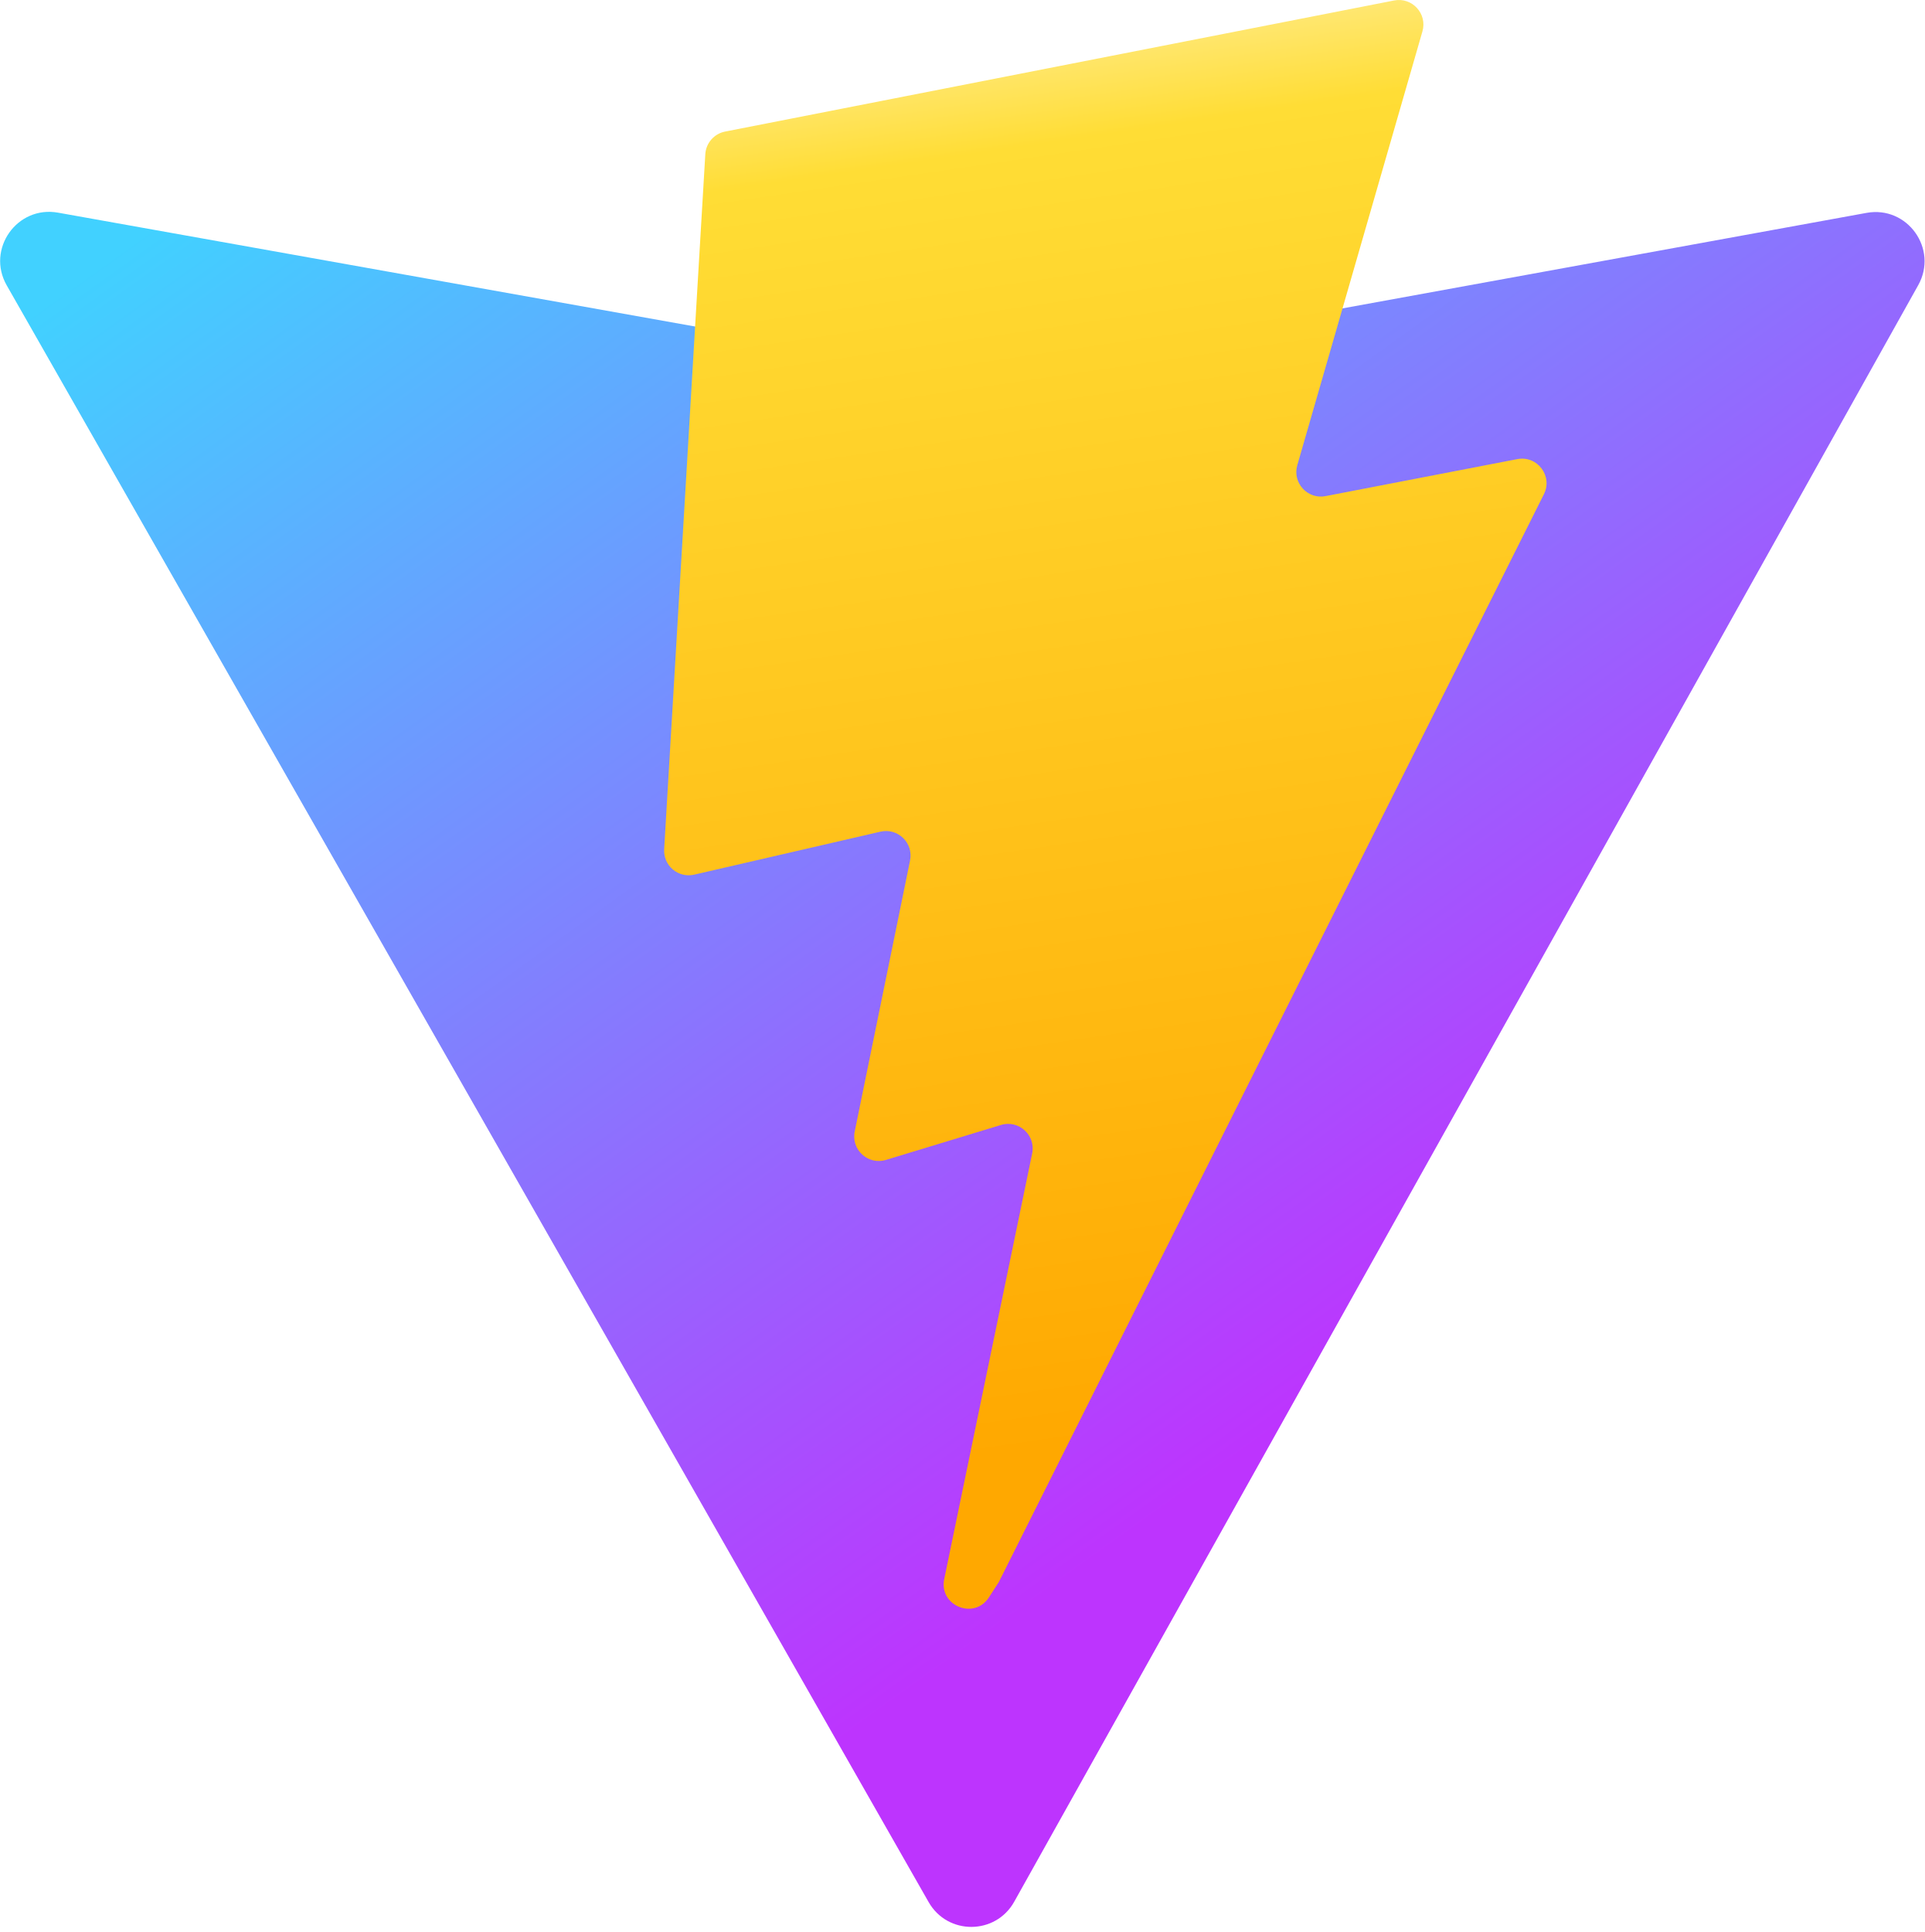
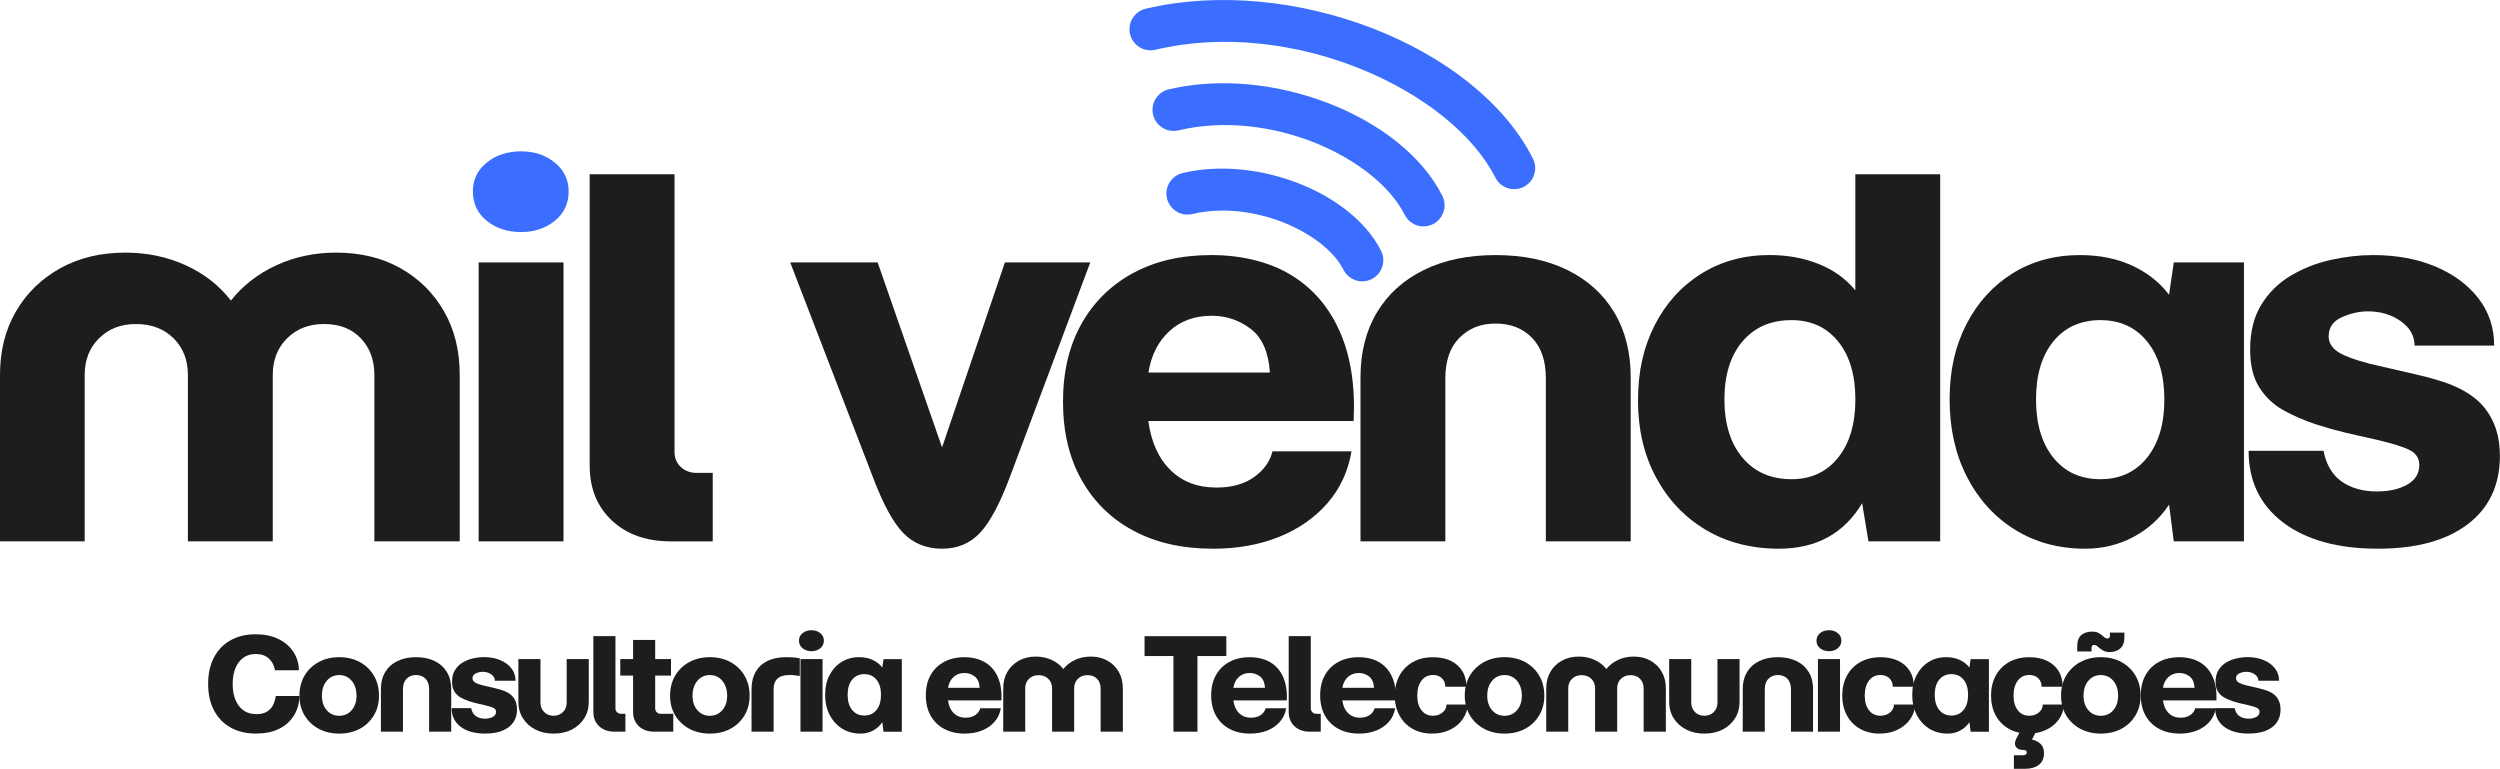
- <svg xmlns="http://www.w3.org/2000/svg" aria-hidden="true" role="img" class="iconify iconify--logos" width="31.88" height="32" preserveAspectRatio="xMidYMid meet" viewBox="0 0 256 257">
+ <svg xmlns="http://www.w3.org/2000/svg" id="Camada_2" data-name="Camada 2" viewBox="0 0 589.53 181.28">
  <defs>
-     <linearGradient id="IconifyId1813088fe1fbc01fb466" x1="-.828%" x2="57.636%" y1="7.652%" y2="78.411%">
-       <stop offset="0%" stop-color="#41D1FF" />
-       <stop offset="100%" stop-color="#BD34FE" />
-     </linearGradient>
-     <linearGradient id="IconifyId1813088fe1fbc01fb467" x1="43.376%" x2="50.316%" y1="2.242%" y2="89.03%">
-       <stop offset="0%" stop-color="#FFEA83" />
-       <stop offset="8.333%" stop-color="#FFDD35" />
-       <stop offset="100%" stop-color="#FFA800" />
-     </linearGradient>
+     <style>
+       .cls-1 {
+         fill: #3b6eff;
+       }
+ 
+       .cls-2 {
+         fill: #1d1d1b;
+       }
+     </style>
  </defs>
-   <path fill="url(#IconifyId1813088fe1fbc01fb466)" d="M255.153 37.938L134.897 252.976c-2.483 4.44-8.862 4.466-11.382.048L.875 37.958c-2.746-4.814 1.371-10.646 6.827-9.67l120.385 21.517a6.537 6.537 0 0 0 2.322-.004l117.867-21.483c5.438-.991 9.574 4.796 6.877 9.62Z" />
-   <path fill="url(#IconifyId1813088fe1fbc01fb467)" d="M185.432.063L96.44 17.501a3.268 3.268 0 0 0-2.634 3.014l-5.474 92.456a3.268 3.268 0 0 0 3.997 3.378l24.777-5.718c2.318-.535 4.413 1.507 3.936 3.838l-7.361 36.047c-.495 2.426 1.782 4.5 4.151 3.78l15.304-4.649c2.372-.72 4.652 1.36 4.15 3.788l-11.698 56.621c-.732 3.542 3.979 5.473 5.943 2.437l1.313-2.028l72.516-144.72c1.215-2.423-.88-5.186-3.54-4.672l-25.505 4.922c-2.396.462-4.435-1.77-3.759-4.114l16.646-57.705c.677-2.35-1.37-4.583-3.769-4.113Z" />
+   <g id="elementos">
+     <g>
+       <path class="cls-2" d="M0,127.66v-39.24c0-5.69,1.25-10.69,3.77-15,2.51-4.31,5.99-7.69,10.43-10.16,4.45-2.46,9.55-3.69,15.31-3.69,5.19,0,9.96,1,14.32,3,4.36,2,7.9,4.77,10.62,8.31,2.8-3.54,6.36-6.31,10.68-8.31,4.32-2,9.03-3,14.14-3,5.76,0,10.82,1.23,15.19,3.69,4.36,2.46,7.78,5.85,10.25,10.16,2.47,4.31,3.7,9.31,3.7,15v39.24h-20.13v-39.24c0-3.54-1.07-6.42-3.21-8.66-2.14-2.23-5.02-3.35-8.64-3.35s-6.44,1.12-8.71,3.35c-2.26,2.23-3.4,5.12-3.4,8.66v39.24h-20.01v-39.24c0-3.54-1.13-6.42-3.4-8.66-2.27-2.23-5.21-3.35-8.83-3.35s-6.44,1.12-8.71,3.35c-2.27,2.23-3.4,5.12-3.4,8.66v39.24H0Z" />
+       <path class="cls-1" d="M122.87,54.72c-3.21,0-5.91-.88-8.09-2.65-2.18-1.77-3.27-4.08-3.27-6.92s1.09-5.04,3.27-6.81c2.18-1.77,4.88-2.65,8.09-2.65s5.78.89,7.96,2.65c2.18,1.77,3.27,4.04,3.27,6.81s-1.09,5.16-3.27,6.92c-2.18,1.77-4.84,2.65-7.96,2.65Z" />
+       <rect class="cls-2" x="112.87" y="61.88" width="20.01" height="65.78" />
+       <path class="cls-2" d="M158.19,127.66c-5.76,0-10.39-1.63-13.89-4.91-3.5-3.27-5.25-7.6-5.25-12.98V41.1h20.01v65.44c0,1.46.49,2.65,1.48,3.58.99.92,2.22,1.39,3.7,1.39h3.83v16.16h-9.88Z" />
+       <path class="cls-2" d="M222.15,129.39c-3.7,0-6.75-1.23-9.14-3.69-2.39-2.46-4.78-6.85-7.16-13.16l-19.51-50.66h20.62l15.19,43.62,14.82-43.62h20.13l-18.89,50.43c-2.39,6.39-4.75,10.83-7.1,13.33-2.35,2.5-5.33,3.75-8.95,3.75Z" />
+       <path class="cls-2" d="M285.99,129.39c-7.16,0-13.38-1.4-18.65-4.21-5.27-2.81-9.37-6.81-12.29-12-2.92-5.19-4.38-11.33-4.38-18.41s1.44-13.19,4.32-18.35c2.88-5.15,6.93-9.16,12.16-12,5.23-2.85,11.38-4.27,18.46-4.27s13.56,1.54,18.71,4.62c5.14,3.08,9.02,7.54,11.61,13.39,2.59,5.85,3.68,12.89,3.27,21.12h-48.41c.66,4.92,2.39,8.77,5.19,11.54,2.8,2.77,6.42,4.15,10.87,4.15,3.62,0,6.59-.83,8.89-2.48,2.3-1.65,3.75-3.67,4.32-6.06h18.65c-.82,4.77-2.74,8.87-5.74,12.29-3.01,3.42-6.81,6.06-11.42,7.91-4.61,1.85-9.8,2.77-15.56,2.77ZM285.75,74.46c-4.03,0-7.37,1.21-10,3.64-2.64,2.42-4.28,5.68-4.94,9.75h28.65c-.33-4.85-1.85-8.29-4.57-10.33-2.72-2.04-5.76-3.06-9.14-3.06Z" />
+       <path class="cls-2" d="M320.82,127.66v-38.66c0-5.92,1.3-11.04,3.89-15.35,2.59-4.31,6.28-7.64,11.05-9.98,4.77-2.35,10.41-3.52,16.92-3.52s12.14,1.17,16.92,3.52c4.77,2.35,8.46,5.68,11.05,9.98,2.59,4.31,3.89,9.43,3.89,15.35v38.66h-20.01v-38.43c0-4.16-1.09-7.35-3.27-9.58-2.18-2.23-5.04-3.35-8.58-3.35s-6.3,1.12-8.52,3.35c-2.22,2.23-3.33,5.42-3.33,9.58v38.43h-20.01Z" />
+       <path class="cls-2" d="M419.48,129.39c-6.5,0-12.25-1.48-17.23-4.44-4.98-2.96-8.89-7.08-11.73-12.35-2.84-5.27-4.26-11.33-4.26-18.18s1.32-12.62,3.95-17.77c2.63-5.15,6.3-9.19,10.99-12.12,4.69-2.92,10.04-4.39,16.05-4.39,4.2,0,8.05.69,11.55,2.08,3.5,1.38,6.4,3.46,8.71,6.23v-27.35h20.01v86.56h-16.92l-1.48-9c-4.28,7.16-10.83,10.73-19.63,10.73ZM422.45,113c4.61,0,8.27-1.69,10.99-5.08,2.72-3.38,4.08-7.96,4.08-13.73s-1.36-10.33-4.08-13.68c-2.72-3.35-6.38-5.02-10.99-5.02-4.86,0-8.71,1.67-11.55,5.02-2.84,3.35-4.26,7.91-4.26,13.68s1.42,10.35,4.26,13.73c2.84,3.39,6.69,5.08,11.55,5.08Z" />
+       <path class="cls-2" d="M491.73,129.39c-6.26,0-11.79-1.5-16.61-4.5-4.82-3-8.58-7.16-11.3-12.46-2.72-5.31-4.08-11.39-4.08-18.23s1.32-12.6,3.95-17.72c2.63-5.12,6.26-9.12,10.87-12,4.61-2.88,9.92-4.33,15.93-4.33,4.61,0,8.71.83,12.29,2.48,3.58,1.66,6.48,3.94,8.71,6.87l1.11-7.62h16.55v65.78h-16.55l-1.11-8.66c-2.14,3.23-4.94,5.77-8.4,7.62-3.46,1.85-7.25,2.77-11.36,2.77ZM495.31,113c4.61,0,8.27-1.69,10.99-5.08,2.72-3.38,4.08-7.96,4.08-13.73s-1.36-10.33-4.08-13.68c-2.72-3.35-6.38-5.02-10.99-5.02s-8.4,1.67-11.11,5.02c-2.72,3.35-4.08,7.91-4.08,13.68s1.36,10.35,4.08,13.73c2.72,3.39,6.42,5.08,11.11,5.08Z" />
+       <path class="cls-2" d="M560.75,129.39c-9.47,0-16.92-2.06-22.35-6.17-5.43-4.12-8.15-9.75-8.15-16.91h17.66c.66,3.31,2.1,5.73,4.32,7.27,2.22,1.54,4.98,2.31,8.27,2.31,2.88,0,5.27-.54,7.16-1.62,1.89-1.08,2.84-2.61,2.84-4.62,0-1.54-.72-2.69-2.16-3.46-1.44-.77-4.14-1.62-8.09-2.54-2.8-.61-5.25-1.17-7.35-1.67-2.1-.5-4.34-1.13-6.73-1.9-2.8-.92-5.37-2.04-7.72-3.35-2.35-1.31-4.24-3.1-5.68-5.37-1.44-2.27-2.16-5.25-2.16-8.94,0-4.16.86-7.65,2.59-10.5,1.73-2.85,4.03-5.14,6.92-6.87,2.88-1.73,6.03-2.98,9.45-3.75,3.42-.77,6.77-1.15,10.06-1.15,5.51,0,10.41.91,14.69,2.71,4.28,1.81,7.66,4.31,10.13,7.5,2.47,3.19,3.7,6.91,3.7,11.14h-18.77c0-2.31-1.09-4.23-3.27-5.77-2.18-1.54-4.75-2.31-7.72-2.31-2.06,0-4.12.46-6.17,1.39-2.06.92-3.09,2.42-3.09,4.5,0,1.39.66,2.56,1.98,3.52,1.32.96,3.87,1.94,7.66,2.94,1.4.31,3.07.69,5,1.15,1.93.46,3.85.91,5.74,1.33,1.89.42,3.46.83,4.69,1.21,5.35,1.46,9.24,3.69,11.67,6.69,2.43,3,3.64,6.77,3.64,11.31,0,6.92-2.53,12.31-7.59,16.16-5.06,3.85-12.12,5.77-21.18,5.77Z" />
+       <g>
+         <path class="cls-2" d="M60.42,172.99c-2.34,0-4.35-.48-6.04-1.43-1.69-.95-3-2.3-3.92-4.05-.92-1.75-1.38-3.83-1.38-6.23s.45-4.48,1.37-6.23c.91-1.75,2.21-3.1,3.89-4.05,1.68-.95,3.66-1.43,5.93-1.43,2.04,0,3.81.36,5.32,1.08,1.51.72,2.69,1.72,3.55,3s1.31,2.75,1.35,4.41h-5.66c-.17-1.12-.65-2.04-1.43-2.76-.78-.72-1.8-1.08-3.07-1.08-1.69,0-3.03.64-4,1.92-.98,1.28-1.46,3-1.46,5.17s.49,3.83,1.46,5.14c.97,1.3,2.36,1.95,4.16,1.95,1.03,0,1.86-.2,2.49-.6.63-.4,1.11-.92,1.43-1.58.32-.65.52-1.35.61-2.09h5.62c-.09,1.86-.56,3.45-1.43,4.77s-2.05,2.33-3.53,3.03c-1.49.7-3.24,1.05-5.25,1.05Z" />
+         <path class="cls-2" d="M79.99,172.99c-1.82,0-3.44-.38-4.85-1.14-1.41-.76-2.52-1.82-3.33-3.17-.8-1.35-1.2-2.9-1.2-4.64s.4-3.35,1.2-4.71c.8-1.36,1.91-2.43,3.33-3.2,1.41-.77,3.03-1.16,4.85-1.16s3.46.39,4.87,1.16,2.51,1.84,3.31,3.2c.8,1.36,1.2,2.93,1.2,4.71s-.4,3.29-1.2,4.64c-.8,1.35-1.91,2.41-3.31,3.17-1.4.76-3.03,1.14-4.87,1.14ZM79.99,168.79c1.2,0,2.18-.44,2.94-1.32.76-.88,1.14-2.02,1.14-3.42s-.38-2.61-1.14-3.51c-.76-.9-1.74-1.35-2.94-1.35s-2.18.45-2.94,1.35c-.76.9-1.14,2.07-1.14,3.51s.38,2.54,1.14,3.42c.76.88,1.74,1.32,2.94,1.32Z" />
+         <path class="cls-2" d="M89.82,172.54v-10.06c0-1.54.34-2.87,1.01-3.99.68-1.12,1.63-1.99,2.88-2.6,1.24-.61,2.71-.92,4.4-.92s3.16.31,4.4.92,2.2,1.48,2.88,2.6c.68,1.12,1.01,2.45,1.01,3.99v10.06h-5.21v-10c0-1.08-.28-1.91-.85-2.49-.57-.58-1.31-.87-2.23-.87s-1.64.29-2.22.87c-.58.58-.87,1.41-.87,2.49v10h-5.21Z" />
+         <path class="cls-2" d="M114.44,172.99c-2.46,0-4.4-.54-5.82-1.61-1.41-1.07-2.12-2.54-2.12-4.4h4.6c.17.86.55,1.49,1.12,1.89.58.4,1.3.6,2.15.6.75,0,1.37-.14,1.86-.42.49-.28.74-.68.74-1.2,0-.4-.19-.7-.56-.9-.38-.2-1.08-.42-2.1-.66-.73-.16-1.37-.31-1.91-.44-.55-.13-1.13-.29-1.75-.49-.73-.24-1.4-.53-2.01-.87-.61-.34-1.1-.81-1.48-1.4-.38-.59-.56-1.37-.56-2.33,0-1.08.23-1.99.68-2.73.45-.74,1.05-1.34,1.8-1.79.75-.45,1.57-.78,2.46-.98.89-.2,1.76-.3,2.62-.3,1.44,0,2.71.24,3.82.71,1.11.47,1.99,1.12,2.63,1.95.64.83.96,1.8.96,2.9h-4.88c0-.6-.28-1.1-.85-1.5-.57-.4-1.24-.6-2.01-.6-.54,0-1.07.12-1.61.36-.54.24-.8.63-.8,1.17,0,.36.17.67.51.92.34.25,1.01.51,1.99.76.36.08.8.18,1.3.3.5.12,1,.24,1.49.35.49.11.9.22,1.22.32,1.39.38,2.4.96,3.04,1.74.63.78.95,1.76.95,2.94,0,1.8-.66,3.2-1.98,4.2-1.32,1-3.15,1.5-5.51,1.5Z" />
+         <path class="cls-2" d="M130.53,172.99c-1.61,0-3.04-.32-4.29-.96-1.25-.64-2.23-1.53-2.94-2.66-.71-1.13-1.06-2.43-1.06-3.89v-10.06h5.21v10.24c0,.92.29,1.67.87,2.25s1.32.87,2.22.87,1.64-.29,2.22-.87c.58-.58.87-1.33.87-2.25v-10.24h5.21v10.06c0,1.46-.35,2.76-1.06,3.89-.71,1.13-1.68,2.02-2.92,2.66-1.24.64-2.68.96-4.31.96Z" />
+         <path class="cls-2" d="M144.9,172.54c-1.5,0-2.7-.43-3.61-1.28-.91-.85-1.37-1.98-1.37-3.38v-17.87h5.21v17.03c0,.38.13.69.39.93s.58.36.96.36h1v4.2h-2.57Z" />
+         <path class="cls-2" d="M154.28,172.54c-1.5,0-2.7-.43-3.62-1.28-.91-.85-1.37-1.98-1.37-3.38v-8.56h-3.02v-3.9h3.02v-4.51h5.21v4.51h3.73v3.9h-3.73v7.72c0,.38.13.69.39.93s.58.36.96.36h2.92v4.2h-4.5Z" />
+         <path class="cls-2" d="M167.39,172.99c-1.82,0-3.44-.38-4.85-1.14-1.41-.76-2.52-1.82-3.33-3.17-.8-1.35-1.2-2.9-1.2-4.64s.4-3.35,1.2-4.71c.8-1.36,1.91-2.43,3.33-3.2,1.41-.77,3.03-1.16,4.85-1.16s3.46.39,4.87,1.16,2.51,1.84,3.31,3.2c.8,1.36,1.2,2.93,1.2,4.71s-.4,3.29-1.2,4.64c-.8,1.35-1.91,2.41-3.31,3.17-1.4.76-3.03,1.14-4.87,1.14ZM167.39,168.79c1.2,0,2.18-.44,2.94-1.32.76-.88,1.14-2.02,1.14-3.42s-.38-2.61-1.14-3.51c-.76-.9-1.74-1.35-2.94-1.35s-2.18.45-2.94,1.35c-.76.9-1.14,2.07-1.14,3.51s.38,2.54,1.14,3.42c.76.88,1.74,1.32,2.94,1.32Z" />
+         <path class="cls-2" d="M177.22,172.54v-9.91c0-2.46.71-4.35,2.14-5.68,1.42-1.32,3.46-1.98,6.12-1.98.28,0,.72.02,1.32.04.6.03,1.2.11,1.8.23v4.17c-.41-.06-.79-.12-1.16-.16-.36-.05-.77-.08-1.22-.08-.66,0-1.29.09-1.86.27-.58.18-1.04.52-1.4,1.02-.35.5-.53,1.23-.53,2.19v9.88h-5.21Z" />
+         <path class="cls-2" d="M191.36,153.56c-.84,0-1.54-.23-2.1-.69-.57-.46-.85-1.06-.85-1.8s.28-1.31.85-1.77c.57-.46,1.27-.69,2.1-.69s1.5.23,2.07.69c.57.46.85,1.05.85,1.77s-.28,1.34-.85,1.8c-.57.46-1.26.69-2.07.69ZM188.76,172.54v-17.12h5.21v17.12h-5.21Z" />
+         <path class="cls-2" d="M202.9,172.99c-1.63,0-3.07-.39-4.32-1.17-1.25-.78-2.23-1.86-2.94-3.24-.71-1.38-1.06-2.96-1.06-4.75s.34-3.28,1.03-4.61c.69-1.33,1.63-2.37,2.83-3.12,1.2-.75,2.58-1.13,4.15-1.13,1.2,0,2.27.22,3.2.65.93.43,1.69,1.03,2.27,1.79l.29-1.98h4.31v17.12h-4.31l-.29-2.25c-.56.84-1.29,1.5-2.18,1.98-.9.48-1.89.72-2.96.72ZM203.83,168.73c1.2,0,2.15-.44,2.86-1.32.71-.88,1.06-2.07,1.06-3.57s-.35-2.69-1.06-3.56c-.71-.87-1.66-1.31-2.86-1.31s-2.18.44-2.89,1.31c-.71.87-1.06,2.06-1.06,3.56s.35,2.69,1.06,3.57c.71.88,1.67,1.32,2.89,1.32Z" />
+         <path class="cls-2" d="M227.51,172.99c-1.86,0-3.48-.37-4.85-1.1-1.37-.73-2.44-1.77-3.2-3.12-.76-1.35-1.14-2.95-1.14-4.79s.37-3.43,1.12-4.77c.75-1.34,1.8-2.38,3.17-3.12,1.36-.74,2.96-1.11,4.8-1.11s3.53.4,4.87,1.2c1.34.8,2.35,1.96,3.02,3.48.67,1.52.96,3.35.85,5.5h-12.6c.17,1.28.62,2.28,1.35,3,.73.72,1.67,1.08,2.83,1.08.94,0,1.71-.22,2.31-.65.6-.43.97-.96,1.12-1.58h4.85c-.21,1.24-.71,2.31-1.49,3.2s-1.77,1.58-2.97,2.06c-1.2.48-2.55.72-4.05.72ZM227.45,158.7c-1.05,0-1.92.32-2.6.95-.69.63-1.11,1.48-1.29,2.54h7.46c-.09-1.26-.48-2.16-1.19-2.69-.71-.53-1.5-.8-2.38-.8Z" />
+         <path class="cls-2" d="M236.57,172.54v-10.21c0-1.48.33-2.78.98-3.9.65-1.12,1.56-2,2.72-2.64,1.16-.64,2.48-.96,3.98-.96,1.35,0,2.59.26,3.73.78,1.14.52,2.06,1.24,2.76,2.16.73-.92,1.66-1.64,2.78-2.16,1.12-.52,2.35-.78,3.68-.78,1.5,0,2.82.32,3.95.96,1.14.64,2.02,1.52,2.67,2.64.64,1.12.96,2.42.96,3.9v10.21h-5.24v-10.21c0-.92-.28-1.67-.84-2.25-.56-.58-1.31-.87-2.25-.87s-1.68.29-2.27.87c-.59.58-.88,1.33-.88,2.25v10.21h-5.21v-10.21c0-.92-.29-1.67-.88-2.25s-1.36-.87-2.3-.87-1.68.29-2.27.87-.88,1.33-.88,2.25v10.21h-5.21Z" />
+         <path class="cls-2" d="M276.71,172.54v-17.84h-6.81v-4.68h19.28v4.68h-6.81v17.84h-5.66Z" />
+         <path class="cls-2" d="M294.8,172.99c-1.86,0-3.48-.37-4.85-1.1-1.37-.73-2.44-1.77-3.2-3.12-.76-1.35-1.14-2.95-1.14-4.79s.37-3.43,1.12-4.77c.75-1.34,1.8-2.38,3.17-3.12,1.36-.74,2.96-1.11,4.8-1.11s3.53.4,4.87,1.2c1.34.8,2.35,1.96,3.02,3.48.67,1.52.96,3.35.85,5.5h-12.6c.17,1.28.62,2.28,1.35,3,.73.72,1.67,1.08,2.83,1.08.94,0,1.71-.22,2.31-.65.6-.43.97-.96,1.12-1.58h4.85c-.21,1.24-.71,2.31-1.49,3.2s-1.77,1.58-2.97,2.06c-1.2.48-2.55.72-4.05.72ZM294.73,158.7c-1.05,0-1.92.32-2.6.95-.69.63-1.11,1.48-1.29,2.54h7.46c-.09-1.26-.48-2.16-1.19-2.69-.71-.53-1.5-.8-2.38-.8Z" />
+         <path class="cls-2" d="M308.87,172.54c-1.5,0-2.7-.43-3.61-1.28-.91-.85-1.37-1.98-1.37-3.38v-17.87h5.21v17.03c0,.38.13.69.39.93s.58.36.96.36h1v4.2h-2.57Z" />
+         <path class="cls-2" d="M320.5,172.99c-1.86,0-3.48-.37-4.85-1.1-1.37-.73-2.44-1.77-3.2-3.12-.76-1.35-1.14-2.95-1.14-4.79s.37-3.43,1.12-4.77c.75-1.34,1.8-2.38,3.17-3.12,1.36-.74,2.96-1.11,4.8-1.11s3.53.4,4.87,1.2c1.34.8,2.35,1.96,3.02,3.48.67,1.52.96,3.35.85,5.5h-12.6c.17,1.28.62,2.28,1.35,3,.73.72,1.67,1.08,2.83,1.08.94,0,1.71-.22,2.31-.65.6-.43.97-.96,1.12-1.58h4.85c-.21,1.24-.71,2.31-1.49,3.2s-1.77,1.58-2.97,2.06c-1.2.48-2.55.72-4.05.72ZM320.44,158.7c-1.05,0-1.92.32-2.6.95-.69.63-1.11,1.48-1.29,2.54h7.46c-.09-1.26-.48-2.16-1.19-2.69-.71-.53-1.5-.8-2.38-.8Z" />
+         <path class="cls-2" d="M337.73,172.99c-1.78,0-3.33-.38-4.66-1.14-1.33-.76-2.36-1.82-3.08-3.17-.73-1.35-1.09-2.9-1.09-4.64s.36-3.32,1.09-4.68c.73-1.36,1.77-2.43,3.12-3.21,1.35-.78,2.97-1.17,4.85-1.17,1.59,0,2.96.28,4.13.84,1.17.56,2.08,1.36,2.73,2.4.65,1.04.98,2.28.98,3.72h-4.98c0-.82-.27-1.49-.8-2-.54-.51-1.24-.77-2.12-.77-1.11,0-2.01.44-2.68,1.31-.67.87-1.01,2.05-1.01,3.53s.33,2.62,1,3.48c.66.86,1.56,1.29,2.7,1.29.9,0,1.66-.26,2.27-.77.61-.51.92-1.14.92-1.88h4.98c0,.78-.18,1.58-.55,2.39s-.9,1.55-1.61,2.22-1.58,1.21-2.62,1.62c-1.04.41-2.22.62-3.55.62Z" />
+         <path class="cls-2" d="M354.79,172.99c-1.82,0-3.44-.38-4.85-1.14-1.41-.76-2.52-1.82-3.33-3.17-.8-1.35-1.2-2.9-1.2-4.64s.4-3.35,1.2-4.71c.8-1.36,1.91-2.43,3.33-3.2,1.41-.77,3.03-1.16,4.85-1.16s3.46.39,4.87,1.16,2.51,1.84,3.31,3.2c.8,1.36,1.2,2.93,1.2,4.71s-.4,3.29-1.2,4.64c-.8,1.35-1.91,2.41-3.31,3.17-1.4.76-3.03,1.14-4.87,1.14ZM354.79,168.79c1.2,0,2.18-.44,2.94-1.32.76-.88,1.14-2.02,1.14-3.42s-.38-2.61-1.14-3.51c-.76-.9-1.74-1.35-2.94-1.35s-2.18.45-2.94,1.35c-.76.9-1.14,2.07-1.14,3.51s.38,2.54,1.14,3.42c.76.88,1.74,1.32,2.94,1.32Z" />
+         <path class="cls-2" d="M364.62,172.54v-10.21c0-1.48.33-2.78.98-3.9.65-1.12,1.56-2,2.72-2.64,1.16-.64,2.48-.96,3.98-.96,1.35,0,2.59.26,3.73.78,1.14.52,2.06,1.24,2.76,2.16.73-.92,1.66-1.64,2.78-2.16,1.12-.52,2.35-.78,3.68-.78,1.5,0,2.82.32,3.95.96,1.14.64,2.02,1.52,2.67,2.64.64,1.12.96,2.42.96,3.9v10.21h-5.24v-10.21c0-.92-.28-1.67-.84-2.25-.56-.58-1.31-.87-2.25-.87s-1.68.29-2.27.87c-.59.58-.88,1.33-.88,2.25v10.21h-5.21v-10.21c0-.92-.29-1.67-.88-2.25s-1.36-.87-2.3-.87-1.68.29-2.27.87-.88,1.33-.88,2.25v10.21h-5.21Z" />
+         <path class="cls-2" d="M401.9,172.99c-1.61,0-3.04-.32-4.29-.96-1.25-.64-2.23-1.53-2.94-2.66-.71-1.13-1.06-2.43-1.06-3.89v-10.06h5.21v10.24c0,.92.29,1.67.87,2.25s1.32.87,2.22.87,1.64-.29,2.22-.87c.58-.58.87-1.33.87-2.25v-10.24h5.21v10.06c0,1.46-.35,2.76-1.06,3.89-.71,1.13-1.68,2.02-2.92,2.66-1.24.64-2.68.96-4.31.96Z" />
+         <path class="cls-2" d="M410.96,172.54v-10.06c0-1.54.34-2.87,1.01-3.99.68-1.12,1.63-1.99,2.88-2.6,1.24-.61,2.71-.92,4.4-.92s3.16.31,4.4.92,2.2,1.48,2.88,2.6c.68,1.12,1.01,2.45,1.01,3.99v10.06h-5.21v-10c0-1.08-.28-1.91-.85-2.49-.57-.58-1.31-.87-2.23-.87s-1.64.29-2.22.87c-.58.58-.87,1.41-.87,2.49v10h-5.21Z" />
+         <path class="cls-2" d="M431.3,153.56c-.84,0-1.54-.23-2.1-.69-.57-.46-.85-1.06-.85-1.8s.28-1.31.85-1.77c.57-.46,1.27-.69,2.1-.69s1.5.23,2.07.69c.57.46.85,1.05.85,1.77s-.28,1.34-.85,1.8c-.57.46-1.26.69-2.07.69ZM428.69,172.54v-17.12h5.21v17.12h-5.21Z" />
+         <path class="cls-2" d="M443.25,172.99c-1.78,0-3.33-.38-4.66-1.14-1.33-.76-2.36-1.82-3.08-3.17s-1.09-2.9-1.09-4.64.36-3.32,1.09-4.68c.73-1.36,1.77-2.43,3.12-3.21,1.35-.78,2.97-1.17,4.85-1.17,1.59,0,2.96.28,4.13.84,1.17.56,2.08,1.36,2.73,2.4.65,1.04.98,2.28.98,3.72h-4.98c0-.82-.27-1.49-.8-2-.54-.51-1.24-.77-2.12-.77-1.11,0-2.01.44-2.68,1.31-.67.87-1.01,2.05-1.01,3.53s.33,2.62,1,3.48c.66.86,1.56,1.29,2.7,1.29.9,0,1.66-.26,2.27-.77.61-.51.92-1.14.92-1.88h4.98c0,.78-.18,1.58-.55,2.39s-.9,1.55-1.61,2.22-1.58,1.21-2.62,1.62c-1.04.41-2.22.62-3.55.62Z" />
+         <path class="cls-2" d="M459.25,172.99c-1.63,0-3.07-.39-4.32-1.17-1.25-.78-2.23-1.86-2.94-3.24-.71-1.38-1.06-2.96-1.06-4.75s.34-3.28,1.03-4.61c.69-1.33,1.63-2.37,2.83-3.12,1.2-.75,2.58-1.13,4.15-1.13,1.2,0,2.27.22,3.2.65.93.43,1.69,1.03,2.27,1.79l.29-1.98h4.31v17.12h-4.31l-.29-2.25c-.56.84-1.29,1.5-2.18,1.98-.9.48-1.89.72-2.96.72ZM460.18,168.73c1.2,0,2.15-.44,2.86-1.32.71-.88,1.06-2.07,1.06-3.57s-.35-2.69-1.06-3.56c-.71-.87-1.66-1.31-2.86-1.31s-2.18.44-2.89,1.31c-.71.87-1.06,2.06-1.06,3.56s.35,2.69,1.06,3.57c.71.88,1.67,1.32,2.89,1.32Z" />
+         <path class="cls-2" d="M478.34,172.99c-1.78,0-3.33-.38-4.66-1.14-1.33-.76-2.36-1.82-3.08-3.17s-1.09-2.9-1.09-4.64.36-3.32,1.09-4.68c.73-1.36,1.77-2.43,3.12-3.21,1.35-.78,2.97-1.17,4.85-1.17,1.59,0,2.96.28,4.13.84,1.17.56,2.08,1.36,2.73,2.4.65,1.04.98,2.28.98,3.72h-4.98c0-.82-.27-1.49-.8-2-.54-.51-1.24-.77-2.12-.77-1.11,0-2.01.44-2.68,1.31-.67.87-1.01,2.05-1.01,3.53s.33,2.62,1,3.48c.66.86,1.56,1.29,2.7,1.29.9,0,1.66-.26,2.27-.77.61-.51.92-1.14.92-1.88h4.98c0,.78-.18,1.58-.55,2.39s-.9,1.55-1.61,2.22-1.58,1.21-2.62,1.62c-1.04.41-2.22.62-3.55.62ZM474.9,181.28v-3.18h2.22c.24,0,.43-.06.59-.18s.24-.28.24-.48c0-.4-.28-.6-.84-.6h-.16c-.49,0-.92-.14-1.27-.42s-.53-.64-.53-1.08c0-.34.12-.75.35-1.23l.84-1.56h3.76l-.93,1.86c.77.14,1.43.47,1.99.98.56.51.84,1.25.84,2.21,0,1.22-.41,2.14-1.22,2.76-.81.62-1.89.93-3.21.93h-2.67Z" />
+         <path class="cls-2" d="M495.4,172.99c-1.82,0-3.44-.38-4.85-1.14-1.41-.76-2.52-1.82-3.33-3.17-.8-1.35-1.2-2.9-1.2-4.64s.4-3.35,1.2-4.71c.8-1.36,1.91-2.43,3.33-3.2,1.41-.77,3.03-1.16,4.85-1.16s3.46.39,4.87,1.16,2.51,1.84,3.31,3.2c.8,1.36,1.2,2.93,1.2,4.71s-.4,3.29-1.2,4.64c-.8,1.35-1.91,2.41-3.31,3.17-1.4.76-3.03,1.14-4.87,1.14ZM497.52,153.77c-.69,0-1.25-.14-1.69-.42-.44-.28-.81-.56-1.11-.84-.3-.28-.61-.42-.93-.42-.15,0-.28.05-.4.15-.12.1-.18.33-.18.69v.69h-3.37v-1.2c0-1.28.33-2.18,1-2.7.66-.52,1.49-.78,2.47-.78.73,0,1.3.14,1.72.41s.77.54,1.06.81c.29.27.58.4.88.4.17,0,.31-.05.42-.16.11-.11.16-.32.16-.62v-.6h3.41v1.11c0,1.2-.33,2.08-1,2.64-.66.56-1.48.84-2.44.84ZM495.4,168.79c1.2,0,2.18-.44,2.94-1.32.76-.88,1.14-2.02,1.14-3.42s-.38-2.61-1.14-3.51c-.76-.9-1.74-1.35-2.94-1.35s-2.18.45-2.94,1.35c-.76.9-1.14,2.07-1.14,3.51s.38,2.54,1.14,3.42c.76.88,1.74,1.32,2.94,1.32Z" />
+         <path class="cls-2" d="M514.01,172.99c-1.86,0-3.48-.37-4.85-1.1-1.37-.73-2.44-1.77-3.2-3.12-.76-1.35-1.14-2.95-1.14-4.79s.37-3.43,1.12-4.77c.75-1.34,1.8-2.38,3.17-3.12,1.36-.74,2.96-1.11,4.8-1.11s3.53.4,4.87,1.2c1.34.8,2.35,1.96,3.02,3.48.67,1.52.96,3.35.85,5.5h-12.6c.17,1.28.62,2.28,1.35,3,.73.72,1.67,1.08,2.83,1.08.94,0,1.71-.22,2.31-.65.6-.43.97-.96,1.12-1.58h4.85c-.21,1.24-.71,2.31-1.49,3.2s-1.77,1.58-2.97,2.06c-1.2.48-2.55.72-4.05.72ZM513.94,158.7c-1.05,0-1.92.32-2.6.95-.69.63-1.11,1.48-1.29,2.54h7.46c-.09-1.26-.48-2.16-1.19-2.69-.71-.53-1.5-.8-2.38-.8Z" />
+         <path class="cls-2" d="M530.3,172.99c-2.46,0-4.4-.54-5.82-1.61-1.41-1.07-2.12-2.54-2.12-4.4h4.6c.17.86.55,1.49,1.12,1.89.58.4,1.3.6,2.15.6.75,0,1.37-.14,1.86-.42.49-.28.74-.68.74-1.2,0-.4-.19-.7-.56-.9-.38-.2-1.08-.42-2.1-.66-.73-.16-1.37-.31-1.91-.44-.55-.13-1.13-.29-1.75-.49-.73-.24-1.4-.53-2.01-.87-.61-.34-1.1-.81-1.48-1.4-.38-.59-.56-1.37-.56-2.33,0-1.08.23-1.99.68-2.73.45-.74,1.05-1.34,1.8-1.79.75-.45,1.57-.78,2.46-.98.89-.2,1.76-.3,2.62-.3,1.44,0,2.71.24,3.82.71,1.11.47,1.99,1.12,2.63,1.95.64.83.96,1.8.96,2.9h-4.88c0-.6-.28-1.1-.85-1.5-.57-.4-1.24-.6-2.01-.6-.54,0-1.07.12-1.61.36-.54.24-.8.63-.8,1.17,0,.36.17.67.51.92.34.25,1.01.51,1.99.76.36.08.8.18,1.3.3.5.12,1,.24,1.49.35.49.11.9.22,1.22.32,1.39.38,2.4.96,3.04,1.74.63.78.95,1.76.95,2.94,0,1.8-.66,3.2-1.98,4.2-1.32,1-3.15,1.5-5.51,1.5Z" />
+       </g>
+       <g>
+         <path class="cls-1" d="M321.25,66.35c-1.82,0-3.56-1-4.44-2.73-4.4-8.73-21.28-16.55-35.64-13.15-2.67.63-5.34-1.02-5.98-3.69-.63-2.67,1.02-5.34,3.69-5.98,17.57-4.16,39.86,4.58,46.79,18.34,1.23,2.45.25,5.43-2.2,6.67-.72.36-1.48.53-2.23.53Z" />
+         <path class="cls-1" d="M335.69,53.39c-1.82,0-3.56-1-4.44-2.73-6.78-13.45-31.56-25.08-53.36-19.92-2.67.63-5.34-1.02-5.98-3.69-.63-2.67,1.02-5.34,3.69-5.98,24.26-5.74,55.01,6.23,64.52,25.11,1.23,2.45.25,5.43-2.2,6.67-.72.36-1.48.53-2.23.53Z" />
+         <path class="cls-1" d="M357.06,44.61c-1.82,0-3.56-1-4.44-2.73-10.23-20.3-47.47-37.89-80.16-30.15-2.67.63-5.34-1.02-5.98-3.69-.63-2.67,1.02-5.34,3.69-5.98,34.37-8.14,77.9,8.71,91.32,35.35,1.23,2.45.25,5.43-2.2,6.67-.72.36-1.48.53-2.23.53Z" />
+       </g>
+     </g>
+   </g>
</svg>
